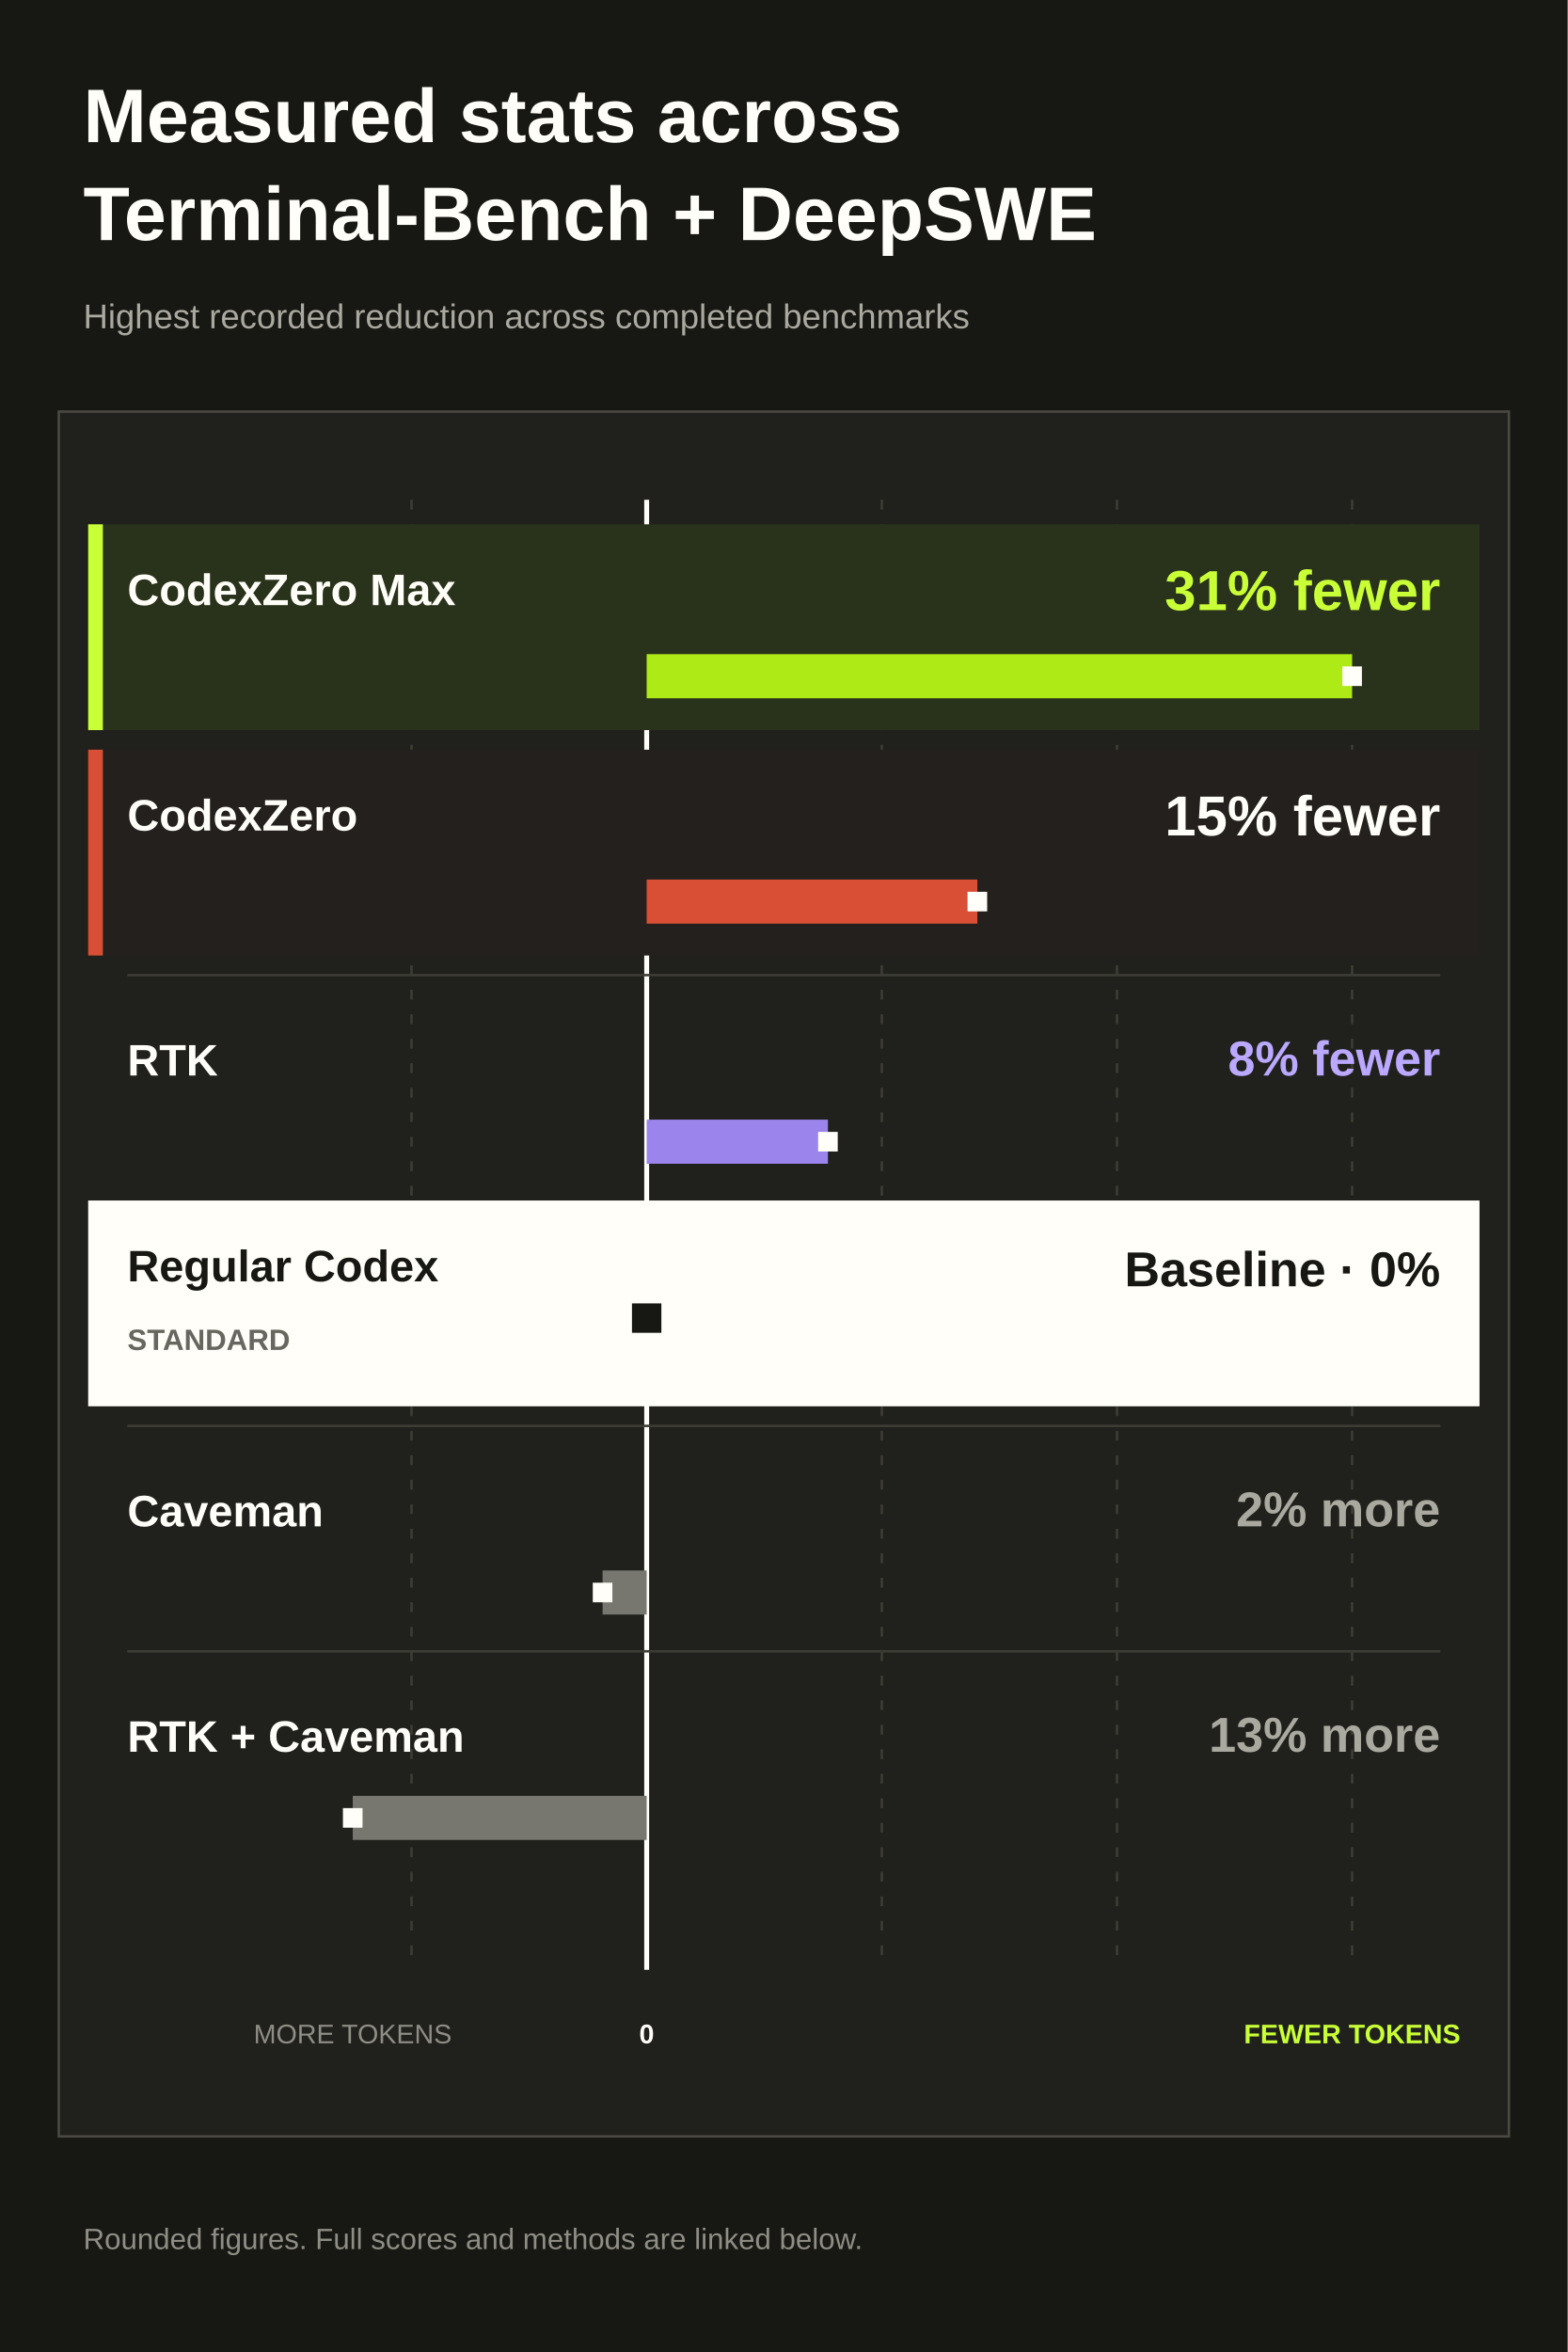
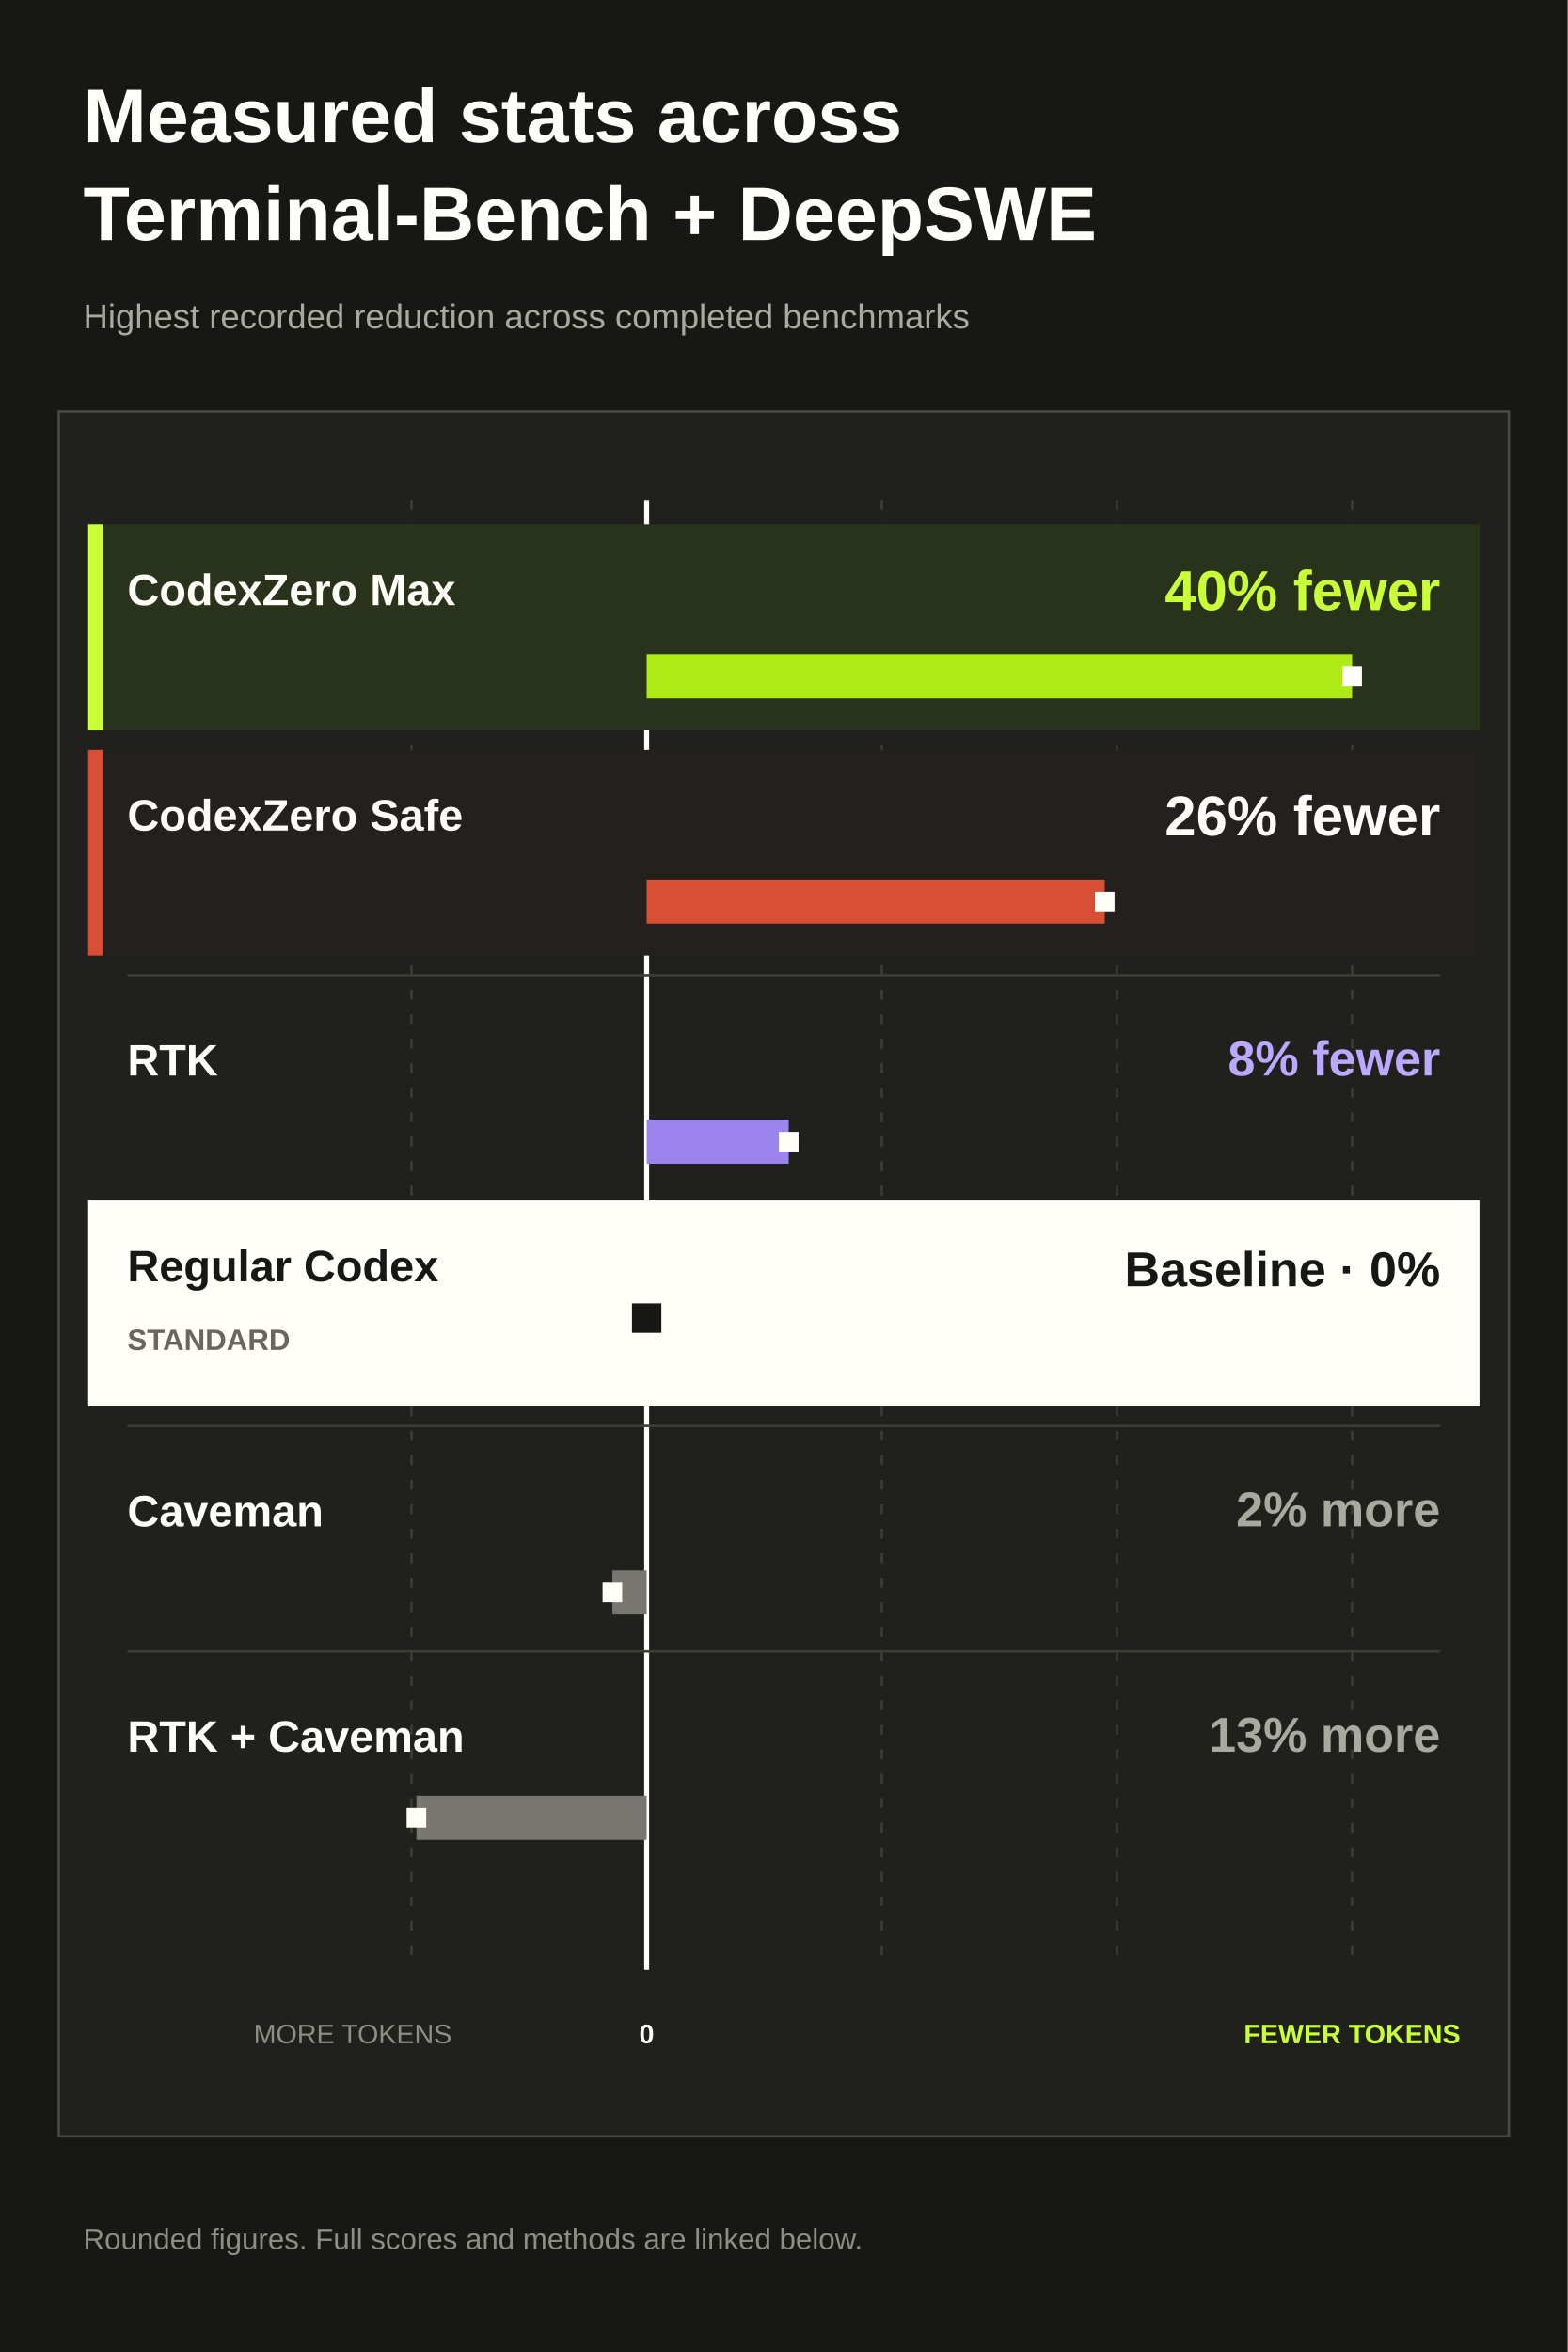
<svg xmlns="http://www.w3.org/2000/svg" width="640" height="960" viewBox="0 0 640 960" role="img" aria-labelledby="title desc">
  <rect width="640" height="960" fill="#171713" />
  <text x="34" y="58" fill="#fffef8" font-family="Arial, Helvetica, sans-serif" font-size="31" font-weight="800">Measured stats across</text>
  <text x="34" y="98" fill="#fffef8" font-family="Arial, Helvetica, sans-serif" font-size="31" font-weight="800">Terminal-Bench + DeepSWE</text>
  <text x="34" y="134" fill="#aaa99f" font-family="Arial, Helvetica, sans-serif" font-size="14">Highest recorded reduction across completed benchmarks</text>
  <rect x="24" y="168" width="592" height="704" fill="#20201c" stroke="#4a4a42" />
  <line x1="264" y1="204" x2="264" y2="804" stroke="#fffef8" stroke-width="2" />
  <line x1="168" y1="204" x2="168" y2="804" stroke="#3d3d36" stroke-dasharray="4 6" />
  <line x1="360" y1="204" x2="360" y2="804" stroke="#3d3d36" stroke-dasharray="4 6" />
  <line x1="456" y1="204" x2="456" y2="804" stroke="#3d3d36" stroke-dasharray="4 6" />
  <line x1="552" y1="204" x2="552" y2="804" stroke="#3d3d36" stroke-dasharray="4 6" />
  <rect x="36" y="214" width="568" height="84" fill="#29321b" />
  <rect x="36" y="214" width="6" height="84" fill="#c9ff36" />
  <text x="52" y="247" fill="#fffef8" font-family="Arial, Helvetica, sans-serif" font-size="18" font-weight="800">CodexZero Max</text>
-   <text x="588" y="249" fill="#c9ff36" font-family="Arial, Helvetica, sans-serif" font-size="23" font-weight="800" text-anchor="end">31% fewer</text>
+   <text x="588" y="249" fill="#c9ff36" font-family="Arial, Helvetica, sans-serif" font-size="23" font-weight="800" text-anchor="end">40% fewer</text>
  <rect x="264" y="267" width="288" height="18" fill="#aeea16" />
  <rect x="548" y="272" width="8" height="8" fill="#fffef8" />
  <rect x="36" y="306" width="568" height="84" fill="#24201d" />
  <rect x="36" y="306" width="6" height="84" fill="#d94f35" />
-   <text x="52" y="339" fill="#fffef8" font-family="Arial, Helvetica, sans-serif" font-size="18" font-weight="800">CodexZero</text>
-   <text x="588" y="341" fill="#fffef8" font-family="Arial, Helvetica, sans-serif" font-size="23" font-weight="800" text-anchor="end">15% fewer</text>
-   <rect x="264" y="359" width="135" height="18" fill="#d94f35" />
-   <rect x="395" y="364" width="8" height="8" fill="#fffef8" />
+   <text x="52" y="339" fill="#fffef8" font-family="Arial, Helvetica, sans-serif" font-size="18" font-weight="800">CodexZero Safe</text>
+   <text x="588" y="341" fill="#fffef8" font-family="Arial, Helvetica, sans-serif" font-size="23" font-weight="800" text-anchor="end">26% fewer</text>
+   <rect x="264" y="359" width="187" height="18" fill="#d94f35" />
+   <rect x="447" y="364" width="8" height="8" fill="#fffef8" />
  <line x1="52" y1="398" x2="588" y2="398" stroke="#3d3d36" />
  <text x="52" y="439" fill="#fffef8" font-family="Arial, Helvetica, sans-serif" font-size="18" font-weight="700">RTK</text>
  <text x="588" y="439" fill="#bba8ff" font-family="Arial, Helvetica, sans-serif" font-size="20" font-weight="700" text-anchor="end">8% fewer</text>
-   <rect x="264" y="457" width="74" height="18" fill="#9b85ed" />
-   <rect x="334" y="462" width="8" height="8" fill="#fffef8" />
+   <rect x="264" y="457" width="58" height="18" fill="#9b85ed" />
+   <rect x="318" y="462" width="8" height="8" fill="#fffef8" />
  <rect x="36" y="490" width="568" height="84" fill="#fffef8" />
  <text x="52" y="523" fill="#171713" font-family="Arial, Helvetica, sans-serif" font-size="18" font-weight="800">Regular Codex</text>
  <text x="52" y="551" fill="#68675f" font-family="Arial, Helvetica, sans-serif" font-size="12" font-weight="700">STANDARD</text>
  <text x="588" y="525" fill="#171713" font-family="Arial, Helvetica, sans-serif" font-size="20" font-weight="800" text-anchor="end">Baseline · 0%</text>
  <rect x="258" y="532" width="12" height="12" fill="#171713" />
  <line x1="52" y1="582" x2="588" y2="582" stroke="#3d3d36" />
  <text x="52" y="623" fill="#fffef8" font-family="Arial, Helvetica, sans-serif" font-size="18" font-weight="700">Caveman</text>
  <text x="588" y="623" fill="#aaa99f" font-family="Arial, Helvetica, sans-serif" font-size="20" font-weight="700" text-anchor="end">2% more</text>
-   <rect x="246" y="641" width="18" height="18" fill="#77766f" />
-   <rect x="242" y="646" width="8" height="8" fill="#fffef8" />
+   <rect x="250" y="641" width="14" height="18" fill="#77766f" />
+   <rect x="246" y="646" width="8" height="8" fill="#fffef8" />
  <line x1="52" y1="674" x2="588" y2="674" stroke="#3d3d36" />
  <text x="52" y="715" fill="#fffef8" font-family="Arial, Helvetica, sans-serif" font-size="18" font-weight="700">RTK + Caveman</text>
  <text x="588" y="715" fill="#aaa99f" font-family="Arial, Helvetica, sans-serif" font-size="20" font-weight="700" text-anchor="end">13% more</text>
-   <rect x="144" y="733" width="120" height="18" fill="#77766f" />
-   <rect x="140" y="738" width="8" height="8" fill="#fffef8" />
+   <rect x="170" y="733" width="94" height="18" fill="#77766f" />
+   <rect x="166" y="738" width="8" height="8" fill="#fffef8" />
  <text x="144" y="834" fill="#8f8e85" font-family="Arial, Helvetica, sans-serif" font-size="11" text-anchor="middle">MORE TOKENS</text>
  <text x="264" y="834" fill="#fffef8" font-family="Arial, Helvetica, sans-serif" font-size="11" font-weight="700" text-anchor="middle">0</text>
  <text x="552" y="834" fill="#c9ff36" font-family="Arial, Helvetica, sans-serif" font-size="11" font-weight="700" text-anchor="middle">FEWER TOKENS</text>
  <text x="34" y="918" fill="#8f8e85" font-family="Arial, Helvetica, sans-serif" font-size="12">Rounded figures. Full scores and methods are linked below.</text>
</svg>
